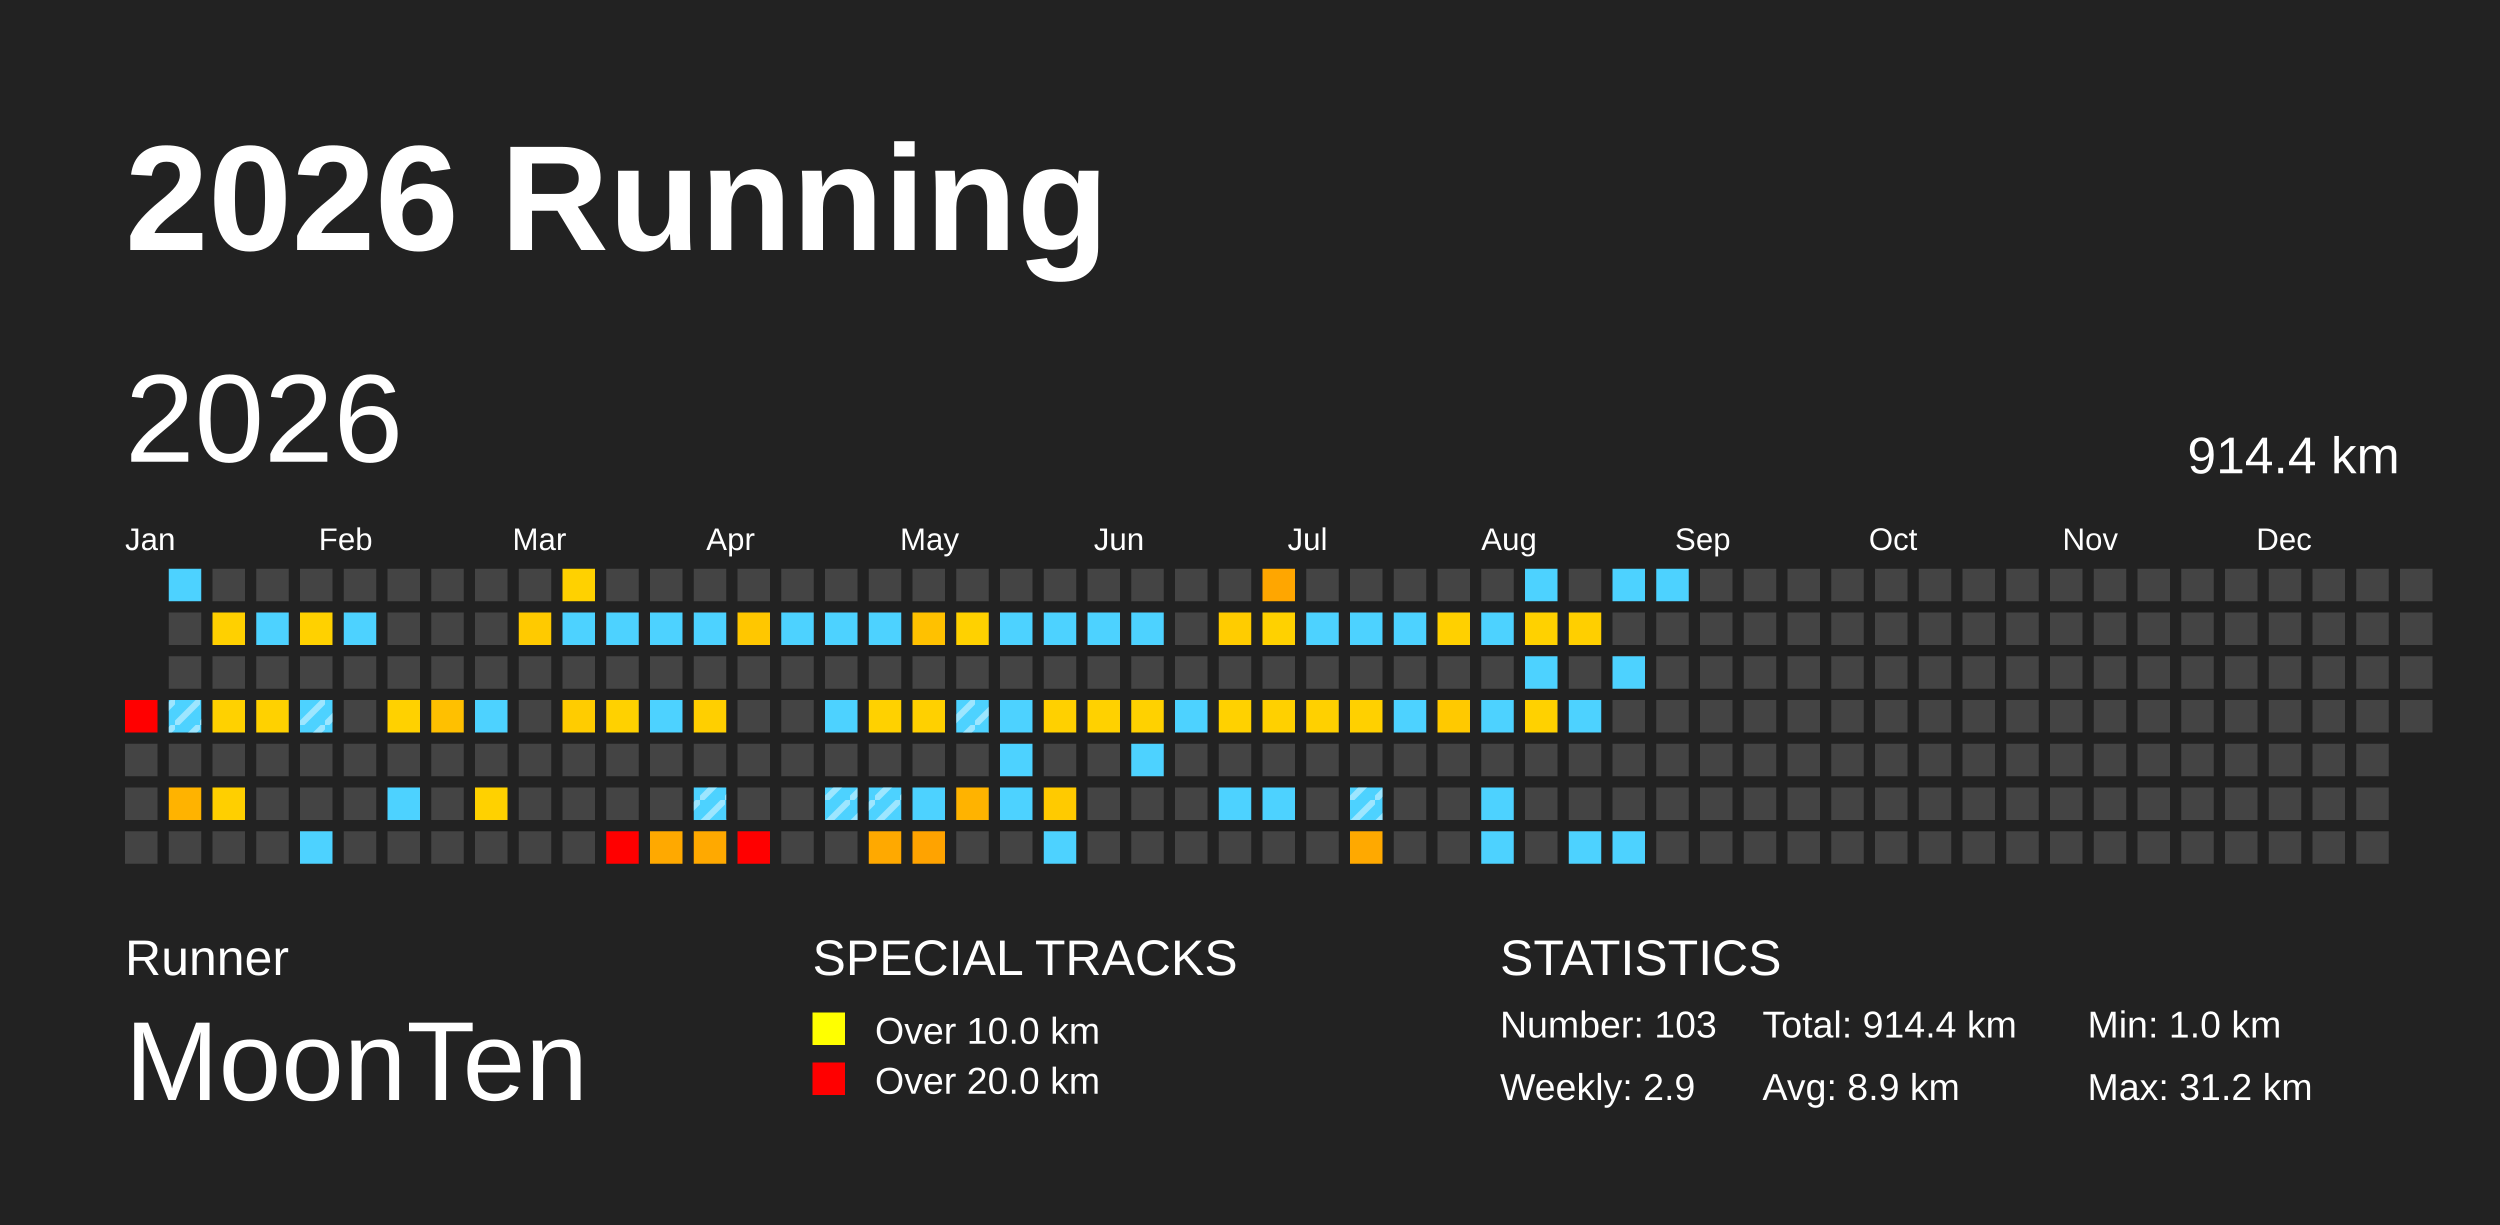
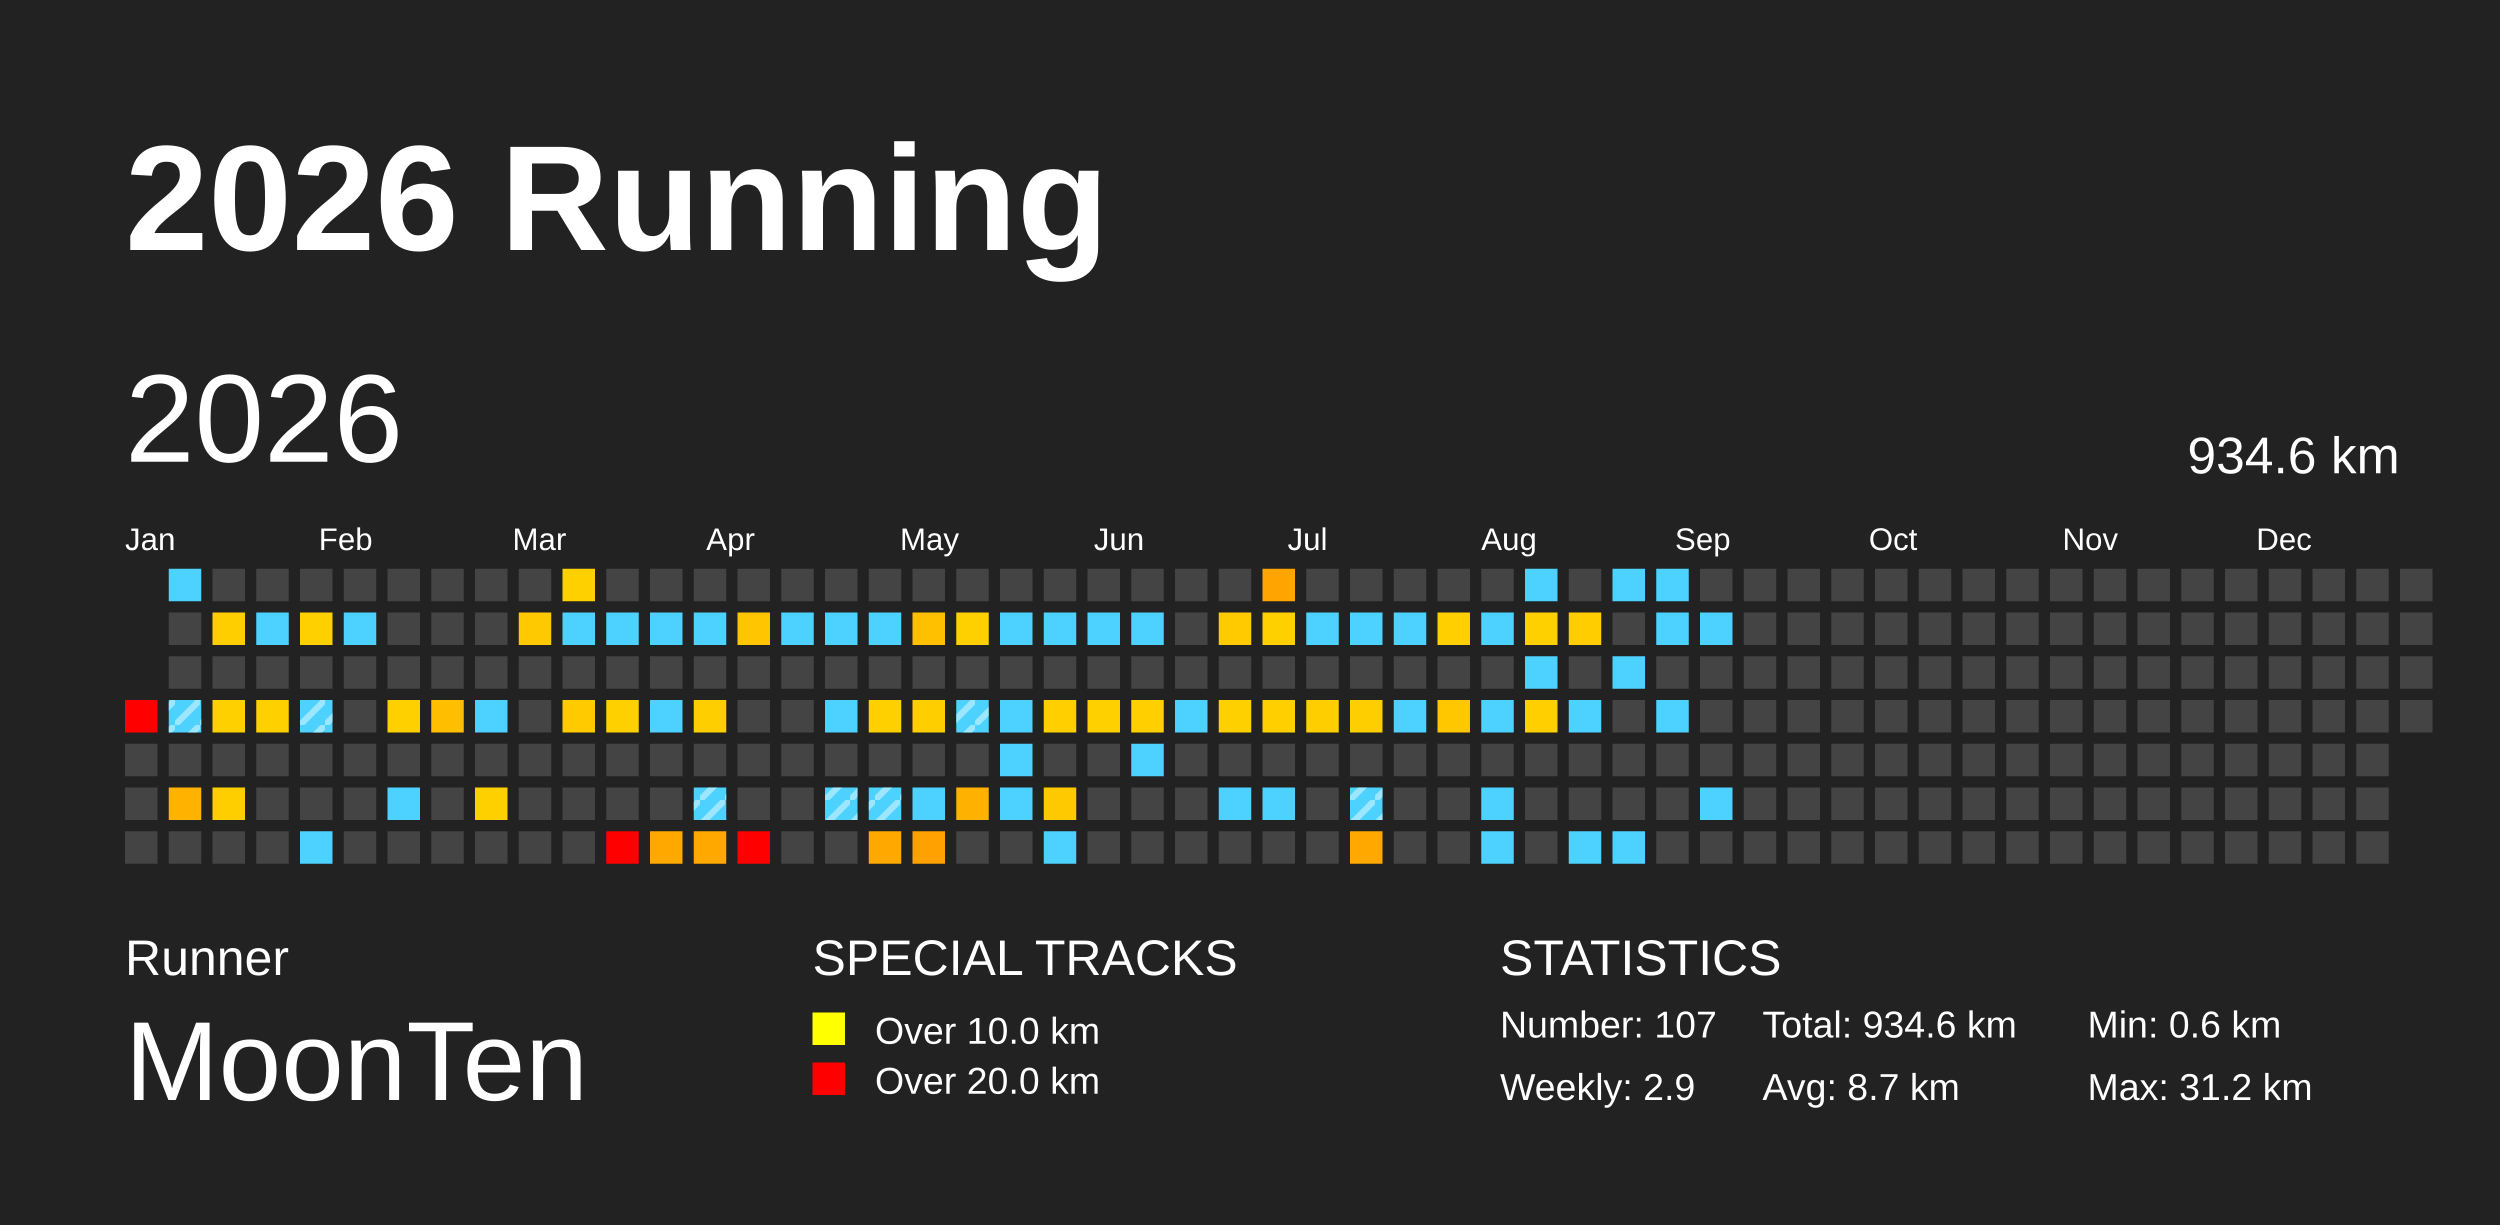
<svg xmlns="http://www.w3.org/2000/svg" baseProfile="full" height="98mm" version="1.1" viewBox="0,0,200,98" width="200mm">
  <defs>
    <pattern height="2" id="indoor-stripe" patternUnits="userSpaceOnUse" width="2">
      <line stroke="white" stroke-opacity="0.45" stroke-width="0.5" x1="0" x2="2" y1="2" y2="0" />
    </pattern>
  </defs>
  <rect fill="#222222" height="98" width="200" x="0" y="0" />
  <text fill="#FFFFFF" style="font-size:12px; font-family:Arial; font-weight:bold;" x="10" y="20">2026 Running</text>
  <text fill="#FFFFFF" style="font-size:4px; font-family:Arial" x="10" y="78">Runner</text>
  <text fill="#FFFFFF" style="font-size:9px; font-family:Arial" x="10" y="88">MoonTen</text>
  <text fill="#FFFFFF" style="font-size:4px; font-family:Arial" x="65" y="78">SPECIAL TRACKS</text>
  <rect fill="yellow" height="2.6" width="2.6" x="65" y="81" />
  <text fill="#FFFFFF" style="font-size:3px; font-family:Arial" x="70" y="83.5">Over 10.0 km</text>
  <rect fill="red" height="2.6" width="2.6" x="65" y="85" />
  <text fill="#FFFFFF" style="font-size:3px; font-family:Arial" x="70" y="87.5">Over 20.0 km</text>
  <text fill="#FFFFFF" style="font-size:4px; font-family:Arial" x="120" y="78">STATISTICS</text>
-   <text fill="#FFFFFF" style="font-size:3px; font-family:Arial" x="120" y="83">Number: 103</text>
+   <text fill="#FFFFFF" style="font-size:3px; font-family:Arial" x="120" y="83">Number: 107</text>
  <text fill="#FFFFFF" style="font-size:3px; font-family:Arial" x="120" y="88">Weekly: 2.9</text>
-   <text fill="#FFFFFF" style="font-size:3px; font-family:Arial" x="141" y="83">Total: 914.4 km</text>
-   <text fill="#FFFFFF" style="font-size:3px; font-family:Arial" x="141" y="88">Avg: 8.9 km</text>
-   <text fill="#FFFFFF" style="font-size:3px; font-family:Arial" x="167" y="83">Min: 1.0 km</text>
+   <text fill="#FFFFFF" style="font-size:3px; font-family:Arial" x="141" y="83">Total: 934.6 km</text>
+   <text fill="#FFFFFF" style="font-size:3px; font-family:Arial" x="141" y="88">Avg: 8.7 km</text>
+   <text fill="#FFFFFF" style="font-size:3px; font-family:Arial" x="167" y="83">Min: 0.6 km</text>
  <text fill="#FFFFFF" style="font-size:3px; font-family:Arial" x="167" y="88">Max: 31.2 km</text>
  <text dominant-baseline="hanging" fill="#FFFFFF" style="font-size:10.0px; font-family:Arial;" x="10" y="30">2026</text>
-   <text dominant-baseline="hanging" fill="#FFFFFF" style="font-size:4.125px; font-family:Arial;" x="175" y="35">914.4 km</text>
+   <text dominant-baseline="hanging" fill="#FFFFFF" style="font-size:4.125px; font-family:Arial;" x="175" y="35">934.6 km</text>
  <text fill="#FFFFFF" style="font-size:2.5px; font-family:Arial" x="10.0" y="44">Jan</text>
  <text fill="#FFFFFF" style="font-size:2.5px; font-family:Arial" x="25.5" y="44">Feb</text>
  <text fill="#FFFFFF" style="font-size:2.5px; font-family:Arial" x="41.0" y="44">Mar</text>
  <text fill="#FFFFFF" style="font-size:2.5px; font-family:Arial" x="56.5" y="44">Apr</text>
  <text fill="#FFFFFF" style="font-size:2.5px; font-family:Arial" x="72.0" y="44">May</text>
  <text fill="#FFFFFF" style="font-size:2.5px; font-family:Arial" x="87.5" y="44">Jun</text>
  <text fill="#FFFFFF" style="font-size:2.5px; font-family:Arial" x="103.0" y="44">Jul</text>
  <text fill="#FFFFFF" style="font-size:2.5px; font-family:Arial" x="118.5" y="44">Aug</text>
  <text fill="#FFFFFF" style="font-size:2.5px; font-family:Arial" x="134.0" y="44">Sep</text>
  <text fill="#FFFFFF" style="font-size:2.5px; font-family:Arial" x="149.5" y="44">Oct</text>
  <text fill="#FFFFFF" style="font-size:2.5px; font-family:Arial" x="165.0" y="44">Nov</text>
  <text fill="#FFFFFF" style="font-size:2.5px; font-family:Arial" x="180.5" y="44">Dec</text>
  <rect fill="red" height="2.6" width="2.6" x="10.0" y="56.0" />
  <rect fill="#444444" height="2.6" width="2.6" x="10.0" y="59.5" />
  <rect fill="#444444" height="2.6" width="2.6" x="10.0" y="63.0" />
  <rect fill="#444444" height="2.6" width="2.6" x="10.0" y="66.5" />
  <rect fill="#4dd2ff" height="2.6" width="2.6" x="13.5" y="45.5" />
  <rect fill="#444444" height="2.6" width="2.6" x="13.5" y="49.0" />
  <rect fill="#444444" height="2.6" width="2.6" x="13.5" y="52.5" />
  <rect fill="#4dd2ff" height="2.6" width="2.6" x="13.5" y="56.0" />
  <rect fill="url(#indoor-stripe)" height="2.6" style="pointer-events: none;" width="2.6" x="13.5" y="56.0" />
  <rect fill="#444444" height="2.6" width="2.6" x="13.5" y="59.5" />
-   <rect fill="#ffb300" height="2.6" width="2.6" x="13.5" y="63.0" />
+   <rect fill="#ffb200" height="2.6" width="2.6" x="13.5" y="63.0" />
  <rect fill="#444444" height="2.6" width="2.6" x="13.5" y="66.5" />
  <rect fill="#444444" height="2.6" width="2.6" x="17.0" y="45.5" />
-   <rect fill="#ffd000" height="2.6" width="2.6" x="17.0" y="49.0" />
+   <rect fill="#ffce00" height="2.6" width="2.6" x="17.0" y="49.0" />
  <rect fill="#444444" height="2.6" width="2.6" x="17.0" y="52.5" />
-   <rect fill="#ffd100" height="2.6" width="2.6" x="17.0" y="56.0" />
+   <rect fill="#ffd000" height="2.6" width="2.6" x="17.0" y="56.0" />
  <rect fill="#444444" height="2.6" width="2.6" x="17.0" y="59.5" />
-   <rect fill="#ffcf00" height="2.6" width="2.6" x="17.0" y="63.0" />
+   <rect fill="#ffce00" height="2.6" width="2.6" x="17.0" y="63.0" />
  <rect fill="#444444" height="2.6" width="2.6" x="17.0" y="66.5" />
  <rect fill="#444444" height="2.6" width="2.6" x="20.5" y="45.5" />
  <rect fill="#4dd2ff" height="2.6" width="2.6" x="20.5" y="49.0" />
  <rect fill="#444444" height="2.6" width="2.6" x="20.5" y="52.5" />
-   <rect fill="#ffd100" height="2.6" width="2.6" x="20.5" y="56.0" />
+   <rect fill="#ffd000" height="2.6" width="2.6" x="20.5" y="56.0" />
  <rect fill="#444444" height="2.6" width="2.6" x="20.5" y="59.5" />
  <rect fill="#444444" height="2.6" width="2.6" x="20.5" y="63.0" />
  <rect fill="#444444" height="2.6" width="2.6" x="20.5" y="66.5" />
  <rect fill="#444444" height="2.6" width="2.6" x="24.0" y="45.5" />
-   <rect fill="#ffd100" height="2.6" width="2.6" x="24.0" y="49.0" />
+   <rect fill="#ffd000" height="2.6" width="2.6" x="24.0" y="49.0" />
  <rect fill="#444444" height="2.6" width="2.6" x="24.0" y="52.5" />
  <rect fill="#4dd2ff" height="2.6" width="2.6" x="24.0" y="56.0" />
  <rect fill="url(#indoor-stripe)" height="2.6" style="pointer-events: none;" width="2.6" x="24.0" y="56.0" />
  <rect fill="#444444" height="2.6" width="2.6" x="24.0" y="59.5" />
  <rect fill="#444444" height="2.6" width="2.6" x="24.0" y="63.0" />
  <rect fill="#4dd2ff" height="2.6" width="2.6" x="24.0" y="66.5" />
  <rect fill="#444444" height="2.6" width="2.6" x="27.5" y="45.5" />
  <rect fill="#4dd2ff" height="2.6" width="2.6" x="27.5" y="49.0" />
  <rect fill="#444444" height="2.6" width="2.6" x="27.5" y="52.5" />
  <rect fill="#444444" height="2.6" width="2.6" x="27.5" y="56.0" />
  <rect fill="#444444" height="2.6" width="2.6" x="27.5" y="59.5" />
  <rect fill="#444444" height="2.6" width="2.6" x="27.5" y="63.0" />
  <rect fill="#444444" height="2.6" width="2.6" x="27.5" y="66.5" />
  <rect fill="#444444" height="2.6" width="2.6" x="31.0" y="45.5" />
  <rect fill="#444444" height="2.6" width="2.6" x="31.0" y="49.0" />
  <rect fill="#444444" height="2.6" width="2.6" x="31.0" y="52.5" />
-   <rect fill="#ffd100" height="2.6" width="2.6" x="31.0" y="56.0" />
+   <rect fill="#ffd000" height="2.6" width="2.6" x="31.0" y="56.0" />
  <rect fill="#444444" height="2.6" width="2.6" x="31.0" y="59.5" />
  <rect fill="#4dd2ff" height="2.6" width="2.6" x="31.0" y="63.0" />
  <rect fill="#444444" height="2.6" width="2.6" x="31.0" y="66.5" />
  <rect fill="#444444" height="2.6" width="2.6" x="34.5" y="45.5" />
  <rect fill="#444444" height="2.6" width="2.6" x="34.5" y="49.0" />
  <rect fill="#444444" height="2.6" width="2.6" x="34.5" y="52.5" />
-   <rect fill="#ffc000" height="2.6" width="2.6" x="34.5" y="56.0" />
+   <rect fill="#ffbf00" height="2.6" width="2.6" x="34.5" y="56.0" />
  <rect fill="#444444" height="2.6" width="2.6" x="34.5" y="59.5" />
  <rect fill="#444444" height="2.6" width="2.6" x="34.5" y="63.0" />
  <rect fill="#444444" height="2.6" width="2.6" x="34.5" y="66.5" />
  <rect fill="#444444" height="2.6" width="2.6" x="38.0" y="45.5" />
  <rect fill="#444444" height="2.6" width="2.6" x="38.0" y="49.0" />
  <rect fill="#444444" height="2.6" width="2.6" x="38.0" y="52.5" />
  <rect fill="#4dd2ff" height="2.6" width="2.6" x="38.0" y="56.0" />
  <rect fill="#444444" height="2.6" width="2.6" x="38.0" y="59.5" />
-   <rect fill="#ffd100" height="2.6" width="2.6" x="38.0" y="63.0" />
+   <rect fill="#ffd000" height="2.6" width="2.6" x="38.0" y="63.0" />
  <rect fill="#444444" height="2.6" width="2.6" x="38.0" y="66.5" />
  <rect fill="#444444" height="2.6" width="2.6" x="41.5" y="45.5" />
-   <rect fill="#ffca00" height="2.6" width="2.6" x="41.5" y="49.0" />
+   <rect fill="#ffc900" height="2.6" width="2.6" x="41.5" y="49.0" />
  <rect fill="#444444" height="2.6" width="2.6" x="41.5" y="52.5" />
  <rect fill="#444444" height="2.6" width="2.6" x="41.5" y="56.0" />
  <rect fill="#444444" height="2.6" width="2.6" x="41.5" y="59.5" />
  <rect fill="#444444" height="2.6" width="2.6" x="41.5" y="63.0" />
  <rect fill="#444444" height="2.6" width="2.6" x="41.5" y="66.5" />
-   <rect fill="#ffd100" height="2.6" width="2.6" x="45.0" y="45.5" />
+   <rect fill="#ffd000" height="2.6" width="2.6" x="45.0" y="45.5" />
  <rect fill="#4dd2ff" height="2.6" width="2.6" x="45.0" y="49.0" />
  <rect fill="#444444" height="2.6" width="2.6" x="45.0" y="52.5" />
-   <rect fill="#ffcc00" height="2.6" width="2.6" x="45.0" y="56.0" />
+   <rect fill="#ffca00" height="2.6" width="2.6" x="45.0" y="56.0" />
  <rect fill="#444444" height="2.6" width="2.6" x="45.0" y="59.5" />
  <rect fill="#444444" height="2.6" width="2.6" x="45.0" y="63.0" />
  <rect fill="#444444" height="2.6" width="2.6" x="45.0" y="66.5" />
  <rect fill="#444444" height="2.6" width="2.6" x="48.5" y="45.5" />
  <rect fill="#4dd2ff" height="2.6" width="2.6" x="48.5" y="49.0" />
  <rect fill="#444444" height="2.6" width="2.6" x="48.5" y="52.5" />
-   <rect fill="#ffd100" height="2.6" width="2.6" x="48.5" y="56.0" />
+   <rect fill="#ffd000" height="2.6" width="2.6" x="48.5" y="56.0" />
  <rect fill="#444444" height="2.6" width="2.6" x="48.5" y="59.5" />
  <rect fill="#444444" height="2.6" width="2.6" x="48.5" y="63.0" />
  <rect fill="red" height="2.6" width="2.6" x="48.5" y="66.5" />
  <rect fill="#444444" height="2.6" width="2.6" x="52.0" y="45.5" />
  <rect fill="#4dd2ff" height="2.6" width="2.6" x="52.0" y="49.0" />
  <rect fill="#444444" height="2.6" width="2.6" x="52.0" y="52.5" />
  <rect fill="#4dd2ff" height="2.6" width="2.6" x="52.0" y="56.0" />
  <rect fill="#444444" height="2.6" width="2.6" x="52.0" y="59.5" />
  <rect fill="#444444" height="2.6" width="2.6" x="52.0" y="63.0" />
-   <rect fill="#ffa900" height="2.6" width="2.6" x="52.0" y="66.5" />
+   <rect fill="#ffa800" height="2.6" width="2.6" x="52.0" y="66.5" />
  <rect fill="#444444" height="2.6" width="2.6" x="55.5" y="45.5" />
  <rect fill="#4dd2ff" height="2.6" width="2.6" x="55.5" y="49.0" />
  <rect fill="#444444" height="2.6" width="2.6" x="55.5" y="52.5" />
-   <rect fill="#ffcf00" height="2.6" width="2.6" x="55.5" y="56.0" />
+   <rect fill="#ffce00" height="2.6" width="2.6" x="55.5" y="56.0" />
  <rect fill="#444444" height="2.6" width="2.6" x="55.5" y="59.5" />
  <rect fill="#4dd2ff" height="2.6" width="2.6" x="55.5" y="63.0" />
  <rect fill="url(#indoor-stripe)" height="2.6" style="pointer-events: none;" width="2.6" x="55.5" y="63.0" />
-   <rect fill="#ffa900" height="2.6" width="2.6" x="55.5" y="66.5" />
+   <rect fill="#ffa800" height="2.6" width="2.6" x="55.5" y="66.5" />
  <rect fill="#444444" height="2.6" width="2.6" x="59.0" y="45.5" />
-   <rect fill="#ffc700" height="2.6" width="2.6" x="59.0" y="49.0" />
+   <rect fill="#ffc600" height="2.6" width="2.6" x="59.0" y="49.0" />
  <rect fill="#444444" height="2.6" width="2.6" x="59.0" y="52.5" />
  <rect fill="#444444" height="2.6" width="2.6" x="59.0" y="56.0" />
  <rect fill="#444444" height="2.6" width="2.6" x="59.0" y="59.5" />
  <rect fill="#444444" height="2.6" width="2.6" x="59.0" y="63.0" />
  <rect fill="red" height="2.6" width="2.6" x="59.0" y="66.5" />
  <rect fill="#444444" height="2.6" width="2.6" x="62.5" y="45.5" />
  <rect fill="#4dd2ff" height="2.6" width="2.6" x="62.5" y="49.0" />
  <rect fill="#444444" height="2.6" width="2.6" x="62.5" y="52.5" />
  <rect fill="#444444" height="2.6" width="2.6" x="62.5" y="56.0" />
  <rect fill="#444444" height="2.6" width="2.6" x="62.5" y="59.5" />
  <rect fill="#444444" height="2.6" width="2.6" x="62.5" y="63.0" />
  <rect fill="#444444" height="2.6" width="2.6" x="62.5" y="66.5" />
  <rect fill="#444444" height="2.6" width="2.6" x="66.0" y="45.5" />
  <rect fill="#4dd2ff" height="2.6" width="2.6" x="66.0" y="49.0" />
  <rect fill="#444444" height="2.6" width="2.6" x="66.0" y="52.5" />
  <rect fill="#4dd2ff" height="2.6" width="2.6" x="66.0" y="56.0" />
  <rect fill="#444444" height="2.6" width="2.6" x="66.0" y="59.5" />
  <rect fill="#4dd2ff" height="2.6" width="2.6" x="66.0" y="63.0" />
  <rect fill="url(#indoor-stripe)" height="2.6" style="pointer-events: none;" width="2.6" x="66.0" y="63.0" />
  <rect fill="#444444" height="2.6" width="2.6" x="66.0" y="66.5" />
  <rect fill="#444444" height="2.6" width="2.6" x="69.5" y="45.5" />
  <rect fill="#4dd2ff" height="2.6" width="2.6" x="69.5" y="49.0" />
  <rect fill="#444444" height="2.6" width="2.6" x="69.5" y="52.5" />
-   <rect fill="#ffd100" height="2.6" width="2.6" x="69.5" y="56.0" />
+   <rect fill="#ffd000" height="2.6" width="2.6" x="69.5" y="56.0" />
  <rect fill="#444444" height="2.6" width="2.6" x="69.5" y="59.5" />
  <rect fill="#4dd2ff" height="2.6" width="2.6" x="69.5" y="63.0" />
  <rect fill="url(#indoor-stripe)" height="2.6" style="pointer-events: none;" width="2.6" x="69.5" y="63.0" />
-   <rect fill="#ffa900" height="2.6" width="2.6" x="69.5" y="66.5" />
+   <rect fill="#ffa800" height="2.6" width="2.6" x="69.5" y="66.5" />
  <rect fill="#444444" height="2.6" width="2.6" x="73.0" y="45.5" />
-   <rect fill="#ffc100" height="2.6" width="2.6" x="73.0" y="49.0" />
+   <rect fill="#ffc000" height="2.6" width="2.6" x="73.0" y="49.0" />
  <rect fill="#444444" height="2.6" width="2.6" x="73.0" y="52.5" />
-   <rect fill="#ffd000" height="2.6" width="2.6" x="73.0" y="56.0" />
+   <rect fill="#ffce00" height="2.6" width="2.6" x="73.0" y="56.0" />
  <rect fill="#444444" height="2.6" width="2.6" x="73.0" y="59.5" />
  <rect fill="#4dd2ff" height="2.6" width="2.6" x="73.0" y="63.0" />
-   <rect fill="#ffa300" height="2.6" width="2.6" x="73.0" y="66.5" />
+   <rect fill="#ffa100" height="2.6" width="2.6" x="73.0" y="66.5" />
  <rect fill="#444444" height="2.6" width="2.6" x="76.5" y="45.5" />
-   <rect fill="#ffd100" height="2.6" width="2.6" x="76.5" y="49.0" />
+   <rect fill="#ffd000" height="2.6" width="2.6" x="76.5" y="49.0" />
  <rect fill="#444444" height="2.6" width="2.6" x="76.5" y="52.5" />
  <rect fill="#4dd2ff" height="2.6" width="2.6" x="76.5" y="56.0" />
  <rect fill="url(#indoor-stripe)" height="2.6" style="pointer-events: none;" width="2.6" x="76.5" y="56.0" />
  <rect fill="#444444" height="2.6" width="2.6" x="76.5" y="59.5" />
-   <rect fill="#ffb300" height="2.6" width="2.6" x="76.5" y="63.0" />
+   <rect fill="#ffb100" height="2.6" width="2.6" x="76.5" y="63.0" />
  <rect fill="#444444" height="2.6" width="2.6" x="76.5" y="66.5" />
  <rect fill="#444444" height="2.6" width="2.6" x="80.0" y="45.5" />
  <rect fill="#4dd2ff" height="2.6" width="2.6" x="80.0" y="49.0" />
  <rect fill="#444444" height="2.6" width="2.6" x="80.0" y="52.5" />
  <rect fill="#4dd2ff" height="2.6" width="2.6" x="80.0" y="56.0" />
  <rect fill="#4dd2ff" height="2.6" width="2.6" x="80.0" y="59.5" />
  <rect fill="#4dd2ff" height="2.6" width="2.6" x="80.0" y="63.0" />
  <rect fill="#444444" height="2.6" width="2.6" x="80.0" y="66.5" />
  <rect fill="#444444" height="2.6" width="2.6" x="83.5" y="45.5" />
  <rect fill="#4dd2ff" height="2.6" width="2.6" x="83.5" y="49.0" />
  <rect fill="#444444" height="2.6" width="2.6" x="83.5" y="52.5" />
-   <rect fill="#ffd000" height="2.6" width="2.6" x="83.5" y="56.0" />
+   <rect fill="#ffcf00" height="2.6" width="2.6" x="83.5" y="56.0" />
  <rect fill="#444444" height="2.6" width="2.6" x="83.5" y="59.5" />
-   <rect fill="#ffca00" height="2.6" width="2.6" x="83.5" y="63.0" />
+   <rect fill="#ffc900" height="2.6" width="2.6" x="83.5" y="63.0" />
  <rect fill="#4dd2ff" height="2.6" width="2.6" x="83.5" y="66.5" />
  <rect fill="#444444" height="2.6" width="2.6" x="87.0" y="45.5" />
  <rect fill="#4dd2ff" height="2.6" width="2.6" x="87.0" y="49.0" />
  <rect fill="#444444" height="2.6" width="2.6" x="87.0" y="52.5" />
-   <rect fill="#ffd100" height="2.6" width="2.6" x="87.0" y="56.0" />
+   <rect fill="#ffd000" height="2.6" width="2.6" x="87.0" y="56.0" />
  <rect fill="#444444" height="2.6" width="2.6" x="87.0" y="59.5" />
  <rect fill="#444444" height="2.6" width="2.6" x="87.0" y="63.0" />
  <rect fill="#444444" height="2.6" width="2.6" x="87.0" y="66.5" />
  <rect fill="#444444" height="2.6" width="2.6" x="90.5" y="45.5" />
  <rect fill="#4dd2ff" height="2.6" width="2.6" x="90.5" y="49.0" />
  <rect fill="#444444" height="2.6" width="2.6" x="90.5" y="52.5" />
-   <rect fill="#ffd100" height="2.6" width="2.6" x="90.5" y="56.0" />
+   <rect fill="#ffcf00" height="2.6" width="2.6" x="90.5" y="56.0" />
  <rect fill="#4dd2ff" height="2.6" width="2.6" x="90.5" y="59.5" />
  <rect fill="#444444" height="2.6" width="2.6" x="90.5" y="63.0" />
  <rect fill="#444444" height="2.6" width="2.6" x="90.5" y="66.5" />
  <rect fill="#444444" height="2.6" width="2.6" x="94.0" y="45.5" />
  <rect fill="#444444" height="2.6" width="2.6" x="94.0" y="49.0" />
  <rect fill="#444444" height="2.6" width="2.6" x="94.0" y="52.5" />
  <rect fill="#4dd2ff" height="2.6" width="2.6" x="94.0" y="56.0" />
  <rect fill="#444444" height="2.6" width="2.6" x="94.0" y="59.5" />
  <rect fill="#444444" height="2.6" width="2.6" x="94.0" y="63.0" />
  <rect fill="#444444" height="2.6" width="2.6" x="94.0" y="66.5" />
  <rect fill="#444444" height="2.6" width="2.6" x="97.5" y="45.5" />
-   <rect fill="#ffcc00" height="2.6" width="2.6" x="97.5" y="49.0" />
+   <rect fill="#ffca00" height="2.6" width="2.6" x="97.5" y="49.0" />
  <rect fill="#444444" height="2.6" width="2.6" x="97.5" y="52.5" />
-   <rect fill="#ffd100" height="2.6" width="2.6" x="97.5" y="56.0" />
+   <rect fill="#ffd000" height="2.6" width="2.6" x="97.5" y="56.0" />
  <rect fill="#444444" height="2.6" width="2.6" x="97.5" y="59.5" />
  <rect fill="#4dd2ff" height="2.6" width="2.6" x="97.5" y="63.0" />
  <rect fill="#444444" height="2.6" width="2.6" x="97.5" y="66.5" />
-   <rect fill="#ffa600" height="2.6" width="2.6" x="101.0" y="45.5" />
-   <rect fill="#ffd100" height="2.6" width="2.6" x="101.0" y="49.0" />
+   <rect fill="#ffa400" height="2.6" width="2.6" x="101.0" y="45.5" />
+   <rect fill="#ffd000" height="2.6" width="2.6" x="101.0" y="49.0" />
  <rect fill="#444444" height="2.6" width="2.6" x="101.0" y="52.5" />
-   <rect fill="#ffd000" height="2.6" width="2.6" x="101.0" y="56.0" />
+   <rect fill="#ffcf00" height="2.6" width="2.6" x="101.0" y="56.0" />
  <rect fill="#444444" height="2.6" width="2.6" x="101.0" y="59.5" />
  <rect fill="#4dd2ff" height="2.6" width="2.6" x="101.0" y="63.0" />
  <rect fill="#444444" height="2.6" width="2.6" x="101.0" y="66.5" />
  <rect fill="#444444" height="2.6" width="2.6" x="104.5" y="45.5" />
  <rect fill="#4dd2ff" height="2.6" width="2.6" x="104.5" y="49.0" />
  <rect fill="#444444" height="2.6" width="2.6" x="104.5" y="52.5" />
-   <rect fill="#ffd000" height="2.6" width="2.6" x="104.5" y="56.0" />
+   <rect fill="#ffce00" height="2.6" width="2.6" x="104.5" y="56.0" />
  <rect fill="#444444" height="2.6" width="2.6" x="104.5" y="59.5" />
  <rect fill="#444444" height="2.6" width="2.6" x="104.5" y="63.0" />
  <rect fill="#444444" height="2.6" width="2.6" x="104.5" y="66.5" />
  <rect fill="#444444" height="2.6" width="2.6" x="108.0" y="45.5" />
  <rect fill="#4dd2ff" height="2.6" width="2.6" x="108.0" y="49.0" />
  <rect fill="#444444" height="2.6" width="2.6" x="108.0" y="52.5" />
-   <rect fill="#ffd000" height="2.6" width="2.6" x="108.0" y="56.0" />
+   <rect fill="#ffce00" height="2.6" width="2.6" x="108.0" y="56.0" />
  <rect fill="#444444" height="2.6" width="2.6" x="108.0" y="59.5" />
  <rect fill="#4dd2ff" height="2.6" width="2.6" x="108.0" y="63.0" />
  <rect fill="url(#indoor-stripe)" height="2.6" style="pointer-events: none;" width="2.6" x="108.0" y="63.0" />
-   <rect fill="#ffa900" height="2.6" width="2.6" x="108.0" y="66.5" />
+   <rect fill="#ffa800" height="2.6" width="2.6" x="108.0" y="66.5" />
  <rect fill="#444444" height="2.6" width="2.6" x="111.5" y="45.5" />
  <rect fill="#4dd2ff" height="2.6" width="2.6" x="111.5" y="49.0" />
  <rect fill="#444444" height="2.6" width="2.6" x="111.5" y="52.5" />
  <rect fill="#4dd2ff" height="2.6" width="2.6" x="111.5" y="56.0" />
  <rect fill="#444444" height="2.6" width="2.6" x="111.5" y="59.5" />
  <rect fill="#444444" height="2.6" width="2.6" x="111.5" y="63.0" />
  <rect fill="#444444" height="2.6" width="2.6" x="111.5" y="66.5" />
  <rect fill="#444444" height="2.6" width="2.6" x="115.0" y="45.5" />
-   <rect fill="#ffd000" height="2.6" width="2.6" x="115.0" y="49.0" />
+   <rect fill="#ffcf00" height="2.6" width="2.6" x="115.0" y="49.0" />
  <rect fill="#444444" height="2.6" width="2.6" x="115.0" y="52.5" />
-   <rect fill="#ffc900" height="2.6" width="2.6" x="115.0" y="56.0" />
+   <rect fill="#ffc700" height="2.6" width="2.6" x="115.0" y="56.0" />
  <rect fill="#444444" height="2.6" width="2.6" x="115.0" y="59.5" />
  <rect fill="#444444" height="2.6" width="2.6" x="115.0" y="63.0" />
  <rect fill="#444444" height="2.6" width="2.6" x="115.0" y="66.5" />
  <rect fill="#444444" height="2.6" width="2.6" x="118.5" y="45.5" />
  <rect fill="#4dd2ff" height="2.6" width="2.6" x="118.5" y="49.0" />
  <rect fill="#444444" height="2.6" width="2.6" x="118.5" y="52.5" />
  <rect fill="#4dd2ff" height="2.6" width="2.6" x="118.5" y="56.0" />
  <rect fill="#444444" height="2.6" width="2.6" x="118.5" y="59.5" />
  <rect fill="#4dd2ff" height="2.6" width="2.6" x="118.5" y="63.0" />
  <rect fill="#4dd2ff" height="2.6" width="2.6" x="118.5" y="66.5" />
  <rect fill="#4dd2ff" height="2.6" width="2.6" x="122.0" y="45.5" />
-   <rect fill="#ffd100" height="2.6" width="2.6" x="122.0" y="49.0" />
+   <rect fill="#ffd000" height="2.6" width="2.6" x="122.0" y="49.0" />
  <rect fill="#4dd2ff" height="2.6" width="2.6" x="122.0" y="52.5" />
-   <rect fill="#ffd100" height="2.6" width="2.6" x="122.0" y="56.0" />
+   <rect fill="#ffcf00" height="2.6" width="2.6" x="122.0" y="56.0" />
  <rect fill="#444444" height="2.6" width="2.6" x="122.0" y="59.5" />
  <rect fill="#444444" height="2.6" width="2.6" x="122.0" y="63.0" />
  <rect fill="#444444" height="2.6" width="2.6" x="122.0" y="66.5" />
  <rect fill="#444444" height="2.6" width="2.6" x="125.5" y="45.5" />
-   <rect fill="#ffcf00" height="2.6" width="2.6" x="125.5" y="49.0" />
+   <rect fill="#ffcd00" height="2.6" width="2.6" x="125.5" y="49.0" />
  <rect fill="#444444" height="2.6" width="2.6" x="125.5" y="52.5" />
  <rect fill="#4dd2ff" height="2.6" width="2.6" x="125.5" y="56.0" />
  <rect fill="#444444" height="2.6" width="2.6" x="125.5" y="59.5" />
  <rect fill="#444444" height="2.6" width="2.6" x="125.5" y="63.0" />
  <rect fill="#4dd2ff" height="2.6" width="2.6" x="125.5" y="66.5" />
  <rect fill="#4dd2ff" height="2.6" width="2.6" x="129.0" y="45.5" />
  <rect fill="#444444" height="2.6" width="2.6" x="129.0" y="49.0" />
  <rect fill="#4dd2ff" height="2.6" width="2.6" x="129.0" y="52.5" />
  <rect fill="#444444" height="2.6" width="2.6" x="129.0" y="56.0" />
  <rect fill="#444444" height="2.6" width="2.6" x="129.0" y="59.5" />
  <rect fill="#444444" height="2.6" width="2.6" x="129.0" y="63.0" />
  <rect fill="#4dd2ff" height="2.6" width="2.6" x="129.0" y="66.5" />
  <rect fill="#4dd2ff" height="2.6" width="2.6" x="132.5" y="45.5" />
-   <rect fill="#444444" height="2.6" width="2.6" x="132.5" y="49.0" />
+   <rect fill="#4dd2ff" height="2.6" width="2.6" x="132.5" y="49.0" />
  <rect fill="#444444" height="2.6" width="2.6" x="132.5" y="52.5" />
-   <rect fill="#444444" height="2.6" width="2.6" x="132.5" y="56.0" />
+   <rect fill="#4dd2ff" height="2.6" width="2.6" x="132.5" y="56.0" />
  <rect fill="#444444" height="2.6" width="2.6" x="132.5" y="59.5" />
  <rect fill="#444444" height="2.6" width="2.6" x="132.5" y="63.0" />
  <rect fill="#444444" height="2.6" width="2.6" x="132.5" y="66.5" />
  <rect fill="#444444" height="2.6" width="2.6" x="136.0" y="45.5" />
-   <rect fill="#444444" height="2.6" width="2.6" x="136.0" y="49.0" />
+   <rect fill="#4dd2ff" height="2.6" width="2.6" x="136.0" y="49.0" />
  <rect fill="#444444" height="2.6" width="2.6" x="136.0" y="52.5" />
  <rect fill="#444444" height="2.6" width="2.6" x="136.0" y="56.0" />
  <rect fill="#444444" height="2.6" width="2.6" x="136.0" y="59.5" />
-   <rect fill="#444444" height="2.6" width="2.6" x="136.0" y="63.0" />
+   <rect fill="#4dd2ff" height="2.6" width="2.6" x="136.0" y="63.0" />
  <rect fill="#444444" height="2.6" width="2.6" x="136.0" y="66.5" />
  <rect fill="#444444" height="2.6" width="2.6" x="139.5" y="45.5" />
  <rect fill="#444444" height="2.6" width="2.6" x="139.5" y="49.0" />
  <rect fill="#444444" height="2.6" width="2.6" x="139.5" y="52.5" />
  <rect fill="#444444" height="2.6" width="2.6" x="139.5" y="56.0" />
  <rect fill="#444444" height="2.6" width="2.6" x="139.5" y="59.5" />
  <rect fill="#444444" height="2.6" width="2.6" x="139.5" y="63.0" />
  <rect fill="#444444" height="2.6" width="2.6" x="139.5" y="66.5" />
  <rect fill="#444444" height="2.6" width="2.6" x="143.0" y="45.5" />
  <rect fill="#444444" height="2.6" width="2.6" x="143.0" y="49.0" />
  <rect fill="#444444" height="2.6" width="2.6" x="143.0" y="52.5" />
  <rect fill="#444444" height="2.6" width="2.6" x="143.0" y="56.0" />
  <rect fill="#444444" height="2.6" width="2.6" x="143.0" y="59.5" />
  <rect fill="#444444" height="2.6" width="2.6" x="143.0" y="63.0" />
  <rect fill="#444444" height="2.6" width="2.6" x="143.0" y="66.5" />
  <rect fill="#444444" height="2.6" width="2.6" x="146.5" y="45.5" />
  <rect fill="#444444" height="2.6" width="2.6" x="146.5" y="49.0" />
  <rect fill="#444444" height="2.6" width="2.6" x="146.5" y="52.5" />
  <rect fill="#444444" height="2.6" width="2.6" x="146.5" y="56.0" />
  <rect fill="#444444" height="2.6" width="2.6" x="146.5" y="59.5" />
  <rect fill="#444444" height="2.6" width="2.6" x="146.5" y="63.0" />
  <rect fill="#444444" height="2.6" width="2.6" x="146.5" y="66.5" />
  <rect fill="#444444" height="2.6" width="2.6" x="150.0" y="45.5" />
  <rect fill="#444444" height="2.6" width="2.6" x="150.0" y="49.0" />
  <rect fill="#444444" height="2.6" width="2.6" x="150.0" y="52.5" />
  <rect fill="#444444" height="2.6" width="2.6" x="150.0" y="56.0" />
  <rect fill="#444444" height="2.6" width="2.6" x="150.0" y="59.5" />
  <rect fill="#444444" height="2.6" width="2.6" x="150.0" y="63.0" />
  <rect fill="#444444" height="2.6" width="2.6" x="150.0" y="66.5" />
  <rect fill="#444444" height="2.6" width="2.6" x="153.5" y="45.5" />
  <rect fill="#444444" height="2.6" width="2.6" x="153.5" y="49.0" />
  <rect fill="#444444" height="2.6" width="2.6" x="153.5" y="52.5" />
  <rect fill="#444444" height="2.6" width="2.6" x="153.5" y="56.0" />
  <rect fill="#444444" height="2.6" width="2.6" x="153.5" y="59.5" />
  <rect fill="#444444" height="2.6" width="2.6" x="153.5" y="63.0" />
  <rect fill="#444444" height="2.6" width="2.6" x="153.5" y="66.5" />
  <rect fill="#444444" height="2.6" width="2.6" x="157.0" y="45.5" />
  <rect fill="#444444" height="2.6" width="2.6" x="157.0" y="49.0" />
  <rect fill="#444444" height="2.6" width="2.6" x="157.0" y="52.5" />
  <rect fill="#444444" height="2.6" width="2.6" x="157.0" y="56.0" />
  <rect fill="#444444" height="2.6" width="2.6" x="157.0" y="59.5" />
  <rect fill="#444444" height="2.6" width="2.6" x="157.0" y="63.0" />
  <rect fill="#444444" height="2.6" width="2.6" x="157.0" y="66.5" />
  <rect fill="#444444" height="2.6" width="2.6" x="160.5" y="45.5" />
  <rect fill="#444444" height="2.6" width="2.6" x="160.5" y="49.0" />
  <rect fill="#444444" height="2.6" width="2.6" x="160.5" y="52.5" />
  <rect fill="#444444" height="2.6" width="2.6" x="160.5" y="56.0" />
  <rect fill="#444444" height="2.6" width="2.6" x="160.5" y="59.5" />
  <rect fill="#444444" height="2.6" width="2.6" x="160.5" y="63.0" />
  <rect fill="#444444" height="2.6" width="2.6" x="160.5" y="66.5" />
  <rect fill="#444444" height="2.6" width="2.6" x="164.0" y="45.5" />
  <rect fill="#444444" height="2.6" width="2.6" x="164.0" y="49.0" />
  <rect fill="#444444" height="2.6" width="2.6" x="164.0" y="52.5" />
  <rect fill="#444444" height="2.6" width="2.6" x="164.0" y="56.0" />
  <rect fill="#444444" height="2.6" width="2.6" x="164.0" y="59.5" />
  <rect fill="#444444" height="2.6" width="2.6" x="164.0" y="63.0" />
  <rect fill="#444444" height="2.6" width="2.6" x="164.0" y="66.5" />
  <rect fill="#444444" height="2.6" width="2.6" x="167.5" y="45.5" />
  <rect fill="#444444" height="2.6" width="2.6" x="167.5" y="49.0" />
  <rect fill="#444444" height="2.6" width="2.6" x="167.5" y="52.5" />
  <rect fill="#444444" height="2.6" width="2.6" x="167.5" y="56.0" />
  <rect fill="#444444" height="2.6" width="2.6" x="167.5" y="59.5" />
  <rect fill="#444444" height="2.6" width="2.6" x="167.5" y="63.0" />
  <rect fill="#444444" height="2.6" width="2.6" x="167.5" y="66.5" />
  <rect fill="#444444" height="2.6" width="2.6" x="171.0" y="45.5" />
  <rect fill="#444444" height="2.6" width="2.6" x="171.0" y="49.0" />
  <rect fill="#444444" height="2.6" width="2.6" x="171.0" y="52.5" />
  <rect fill="#444444" height="2.6" width="2.6" x="171.0" y="56.0" />
  <rect fill="#444444" height="2.6" width="2.6" x="171.0" y="59.5" />
  <rect fill="#444444" height="2.6" width="2.6" x="171.0" y="63.0" />
  <rect fill="#444444" height="2.6" width="2.6" x="171.0" y="66.5" />
  <rect fill="#444444" height="2.6" width="2.6" x="174.5" y="45.5" />
  <rect fill="#444444" height="2.6" width="2.6" x="174.5" y="49.0" />
  <rect fill="#444444" height="2.6" width="2.6" x="174.5" y="52.5" />
  <rect fill="#444444" height="2.6" width="2.6" x="174.5" y="56.0" />
  <rect fill="#444444" height="2.6" width="2.6" x="174.5" y="59.5" />
  <rect fill="#444444" height="2.6" width="2.6" x="174.5" y="63.0" />
  <rect fill="#444444" height="2.6" width="2.6" x="174.5" y="66.5" />
  <rect fill="#444444" height="2.6" width="2.6" x="178.0" y="45.5" />
  <rect fill="#444444" height="2.6" width="2.6" x="178.0" y="49.0" />
  <rect fill="#444444" height="2.6" width="2.6" x="178.0" y="52.5" />
  <rect fill="#444444" height="2.6" width="2.6" x="178.0" y="56.0" />
  <rect fill="#444444" height="2.6" width="2.6" x="178.0" y="59.5" />
  <rect fill="#444444" height="2.6" width="2.6" x="178.0" y="63.0" />
  <rect fill="#444444" height="2.6" width="2.6" x="178.0" y="66.5" />
  <rect fill="#444444" height="2.6" width="2.6" x="181.5" y="45.5" />
  <rect fill="#444444" height="2.6" width="2.6" x="181.5" y="49.0" />
  <rect fill="#444444" height="2.6" width="2.6" x="181.5" y="52.5" />
  <rect fill="#444444" height="2.6" width="2.6" x="181.5" y="56.0" />
  <rect fill="#444444" height="2.6" width="2.6" x="181.5" y="59.5" />
  <rect fill="#444444" height="2.6" width="2.6" x="181.5" y="63.0" />
  <rect fill="#444444" height="2.6" width="2.6" x="181.5" y="66.5" />
  <rect fill="#444444" height="2.6" width="2.6" x="185.0" y="45.5" />
  <rect fill="#444444" height="2.6" width="2.6" x="185.0" y="49.0" />
  <rect fill="#444444" height="2.6" width="2.6" x="185.0" y="52.5" />
  <rect fill="#444444" height="2.6" width="2.6" x="185.0" y="56.0" />
  <rect fill="#444444" height="2.6" width="2.6" x="185.0" y="59.5" />
  <rect fill="#444444" height="2.6" width="2.6" x="185.0" y="63.0" />
  <rect fill="#444444" height="2.6" width="2.6" x="185.0" y="66.5" />
  <rect fill="#444444" height="2.6" width="2.6" x="188.5" y="45.5" />
  <rect fill="#444444" height="2.6" width="2.6" x="188.5" y="49.0" />
  <rect fill="#444444" height="2.6" width="2.6" x="188.5" y="52.5" />
  <rect fill="#444444" height="2.6" width="2.6" x="188.5" y="56.0" />
  <rect fill="#444444" height="2.6" width="2.6" x="188.5" y="59.5" />
  <rect fill="#444444" height="2.6" width="2.6" x="188.5" y="63.0" />
  <rect fill="#444444" height="2.6" width="2.6" x="188.5" y="66.5" />
  <rect fill="#444444" height="2.6" width="2.6" x="192.0" y="45.5" />
  <rect fill="#444444" height="2.6" width="2.6" x="192.0" y="49.0" />
  <rect fill="#444444" height="2.6" width="2.6" x="192.0" y="52.5" />
  <rect fill="#444444" height="2.6" width="2.6" x="192.0" y="56.0" />
</svg>
